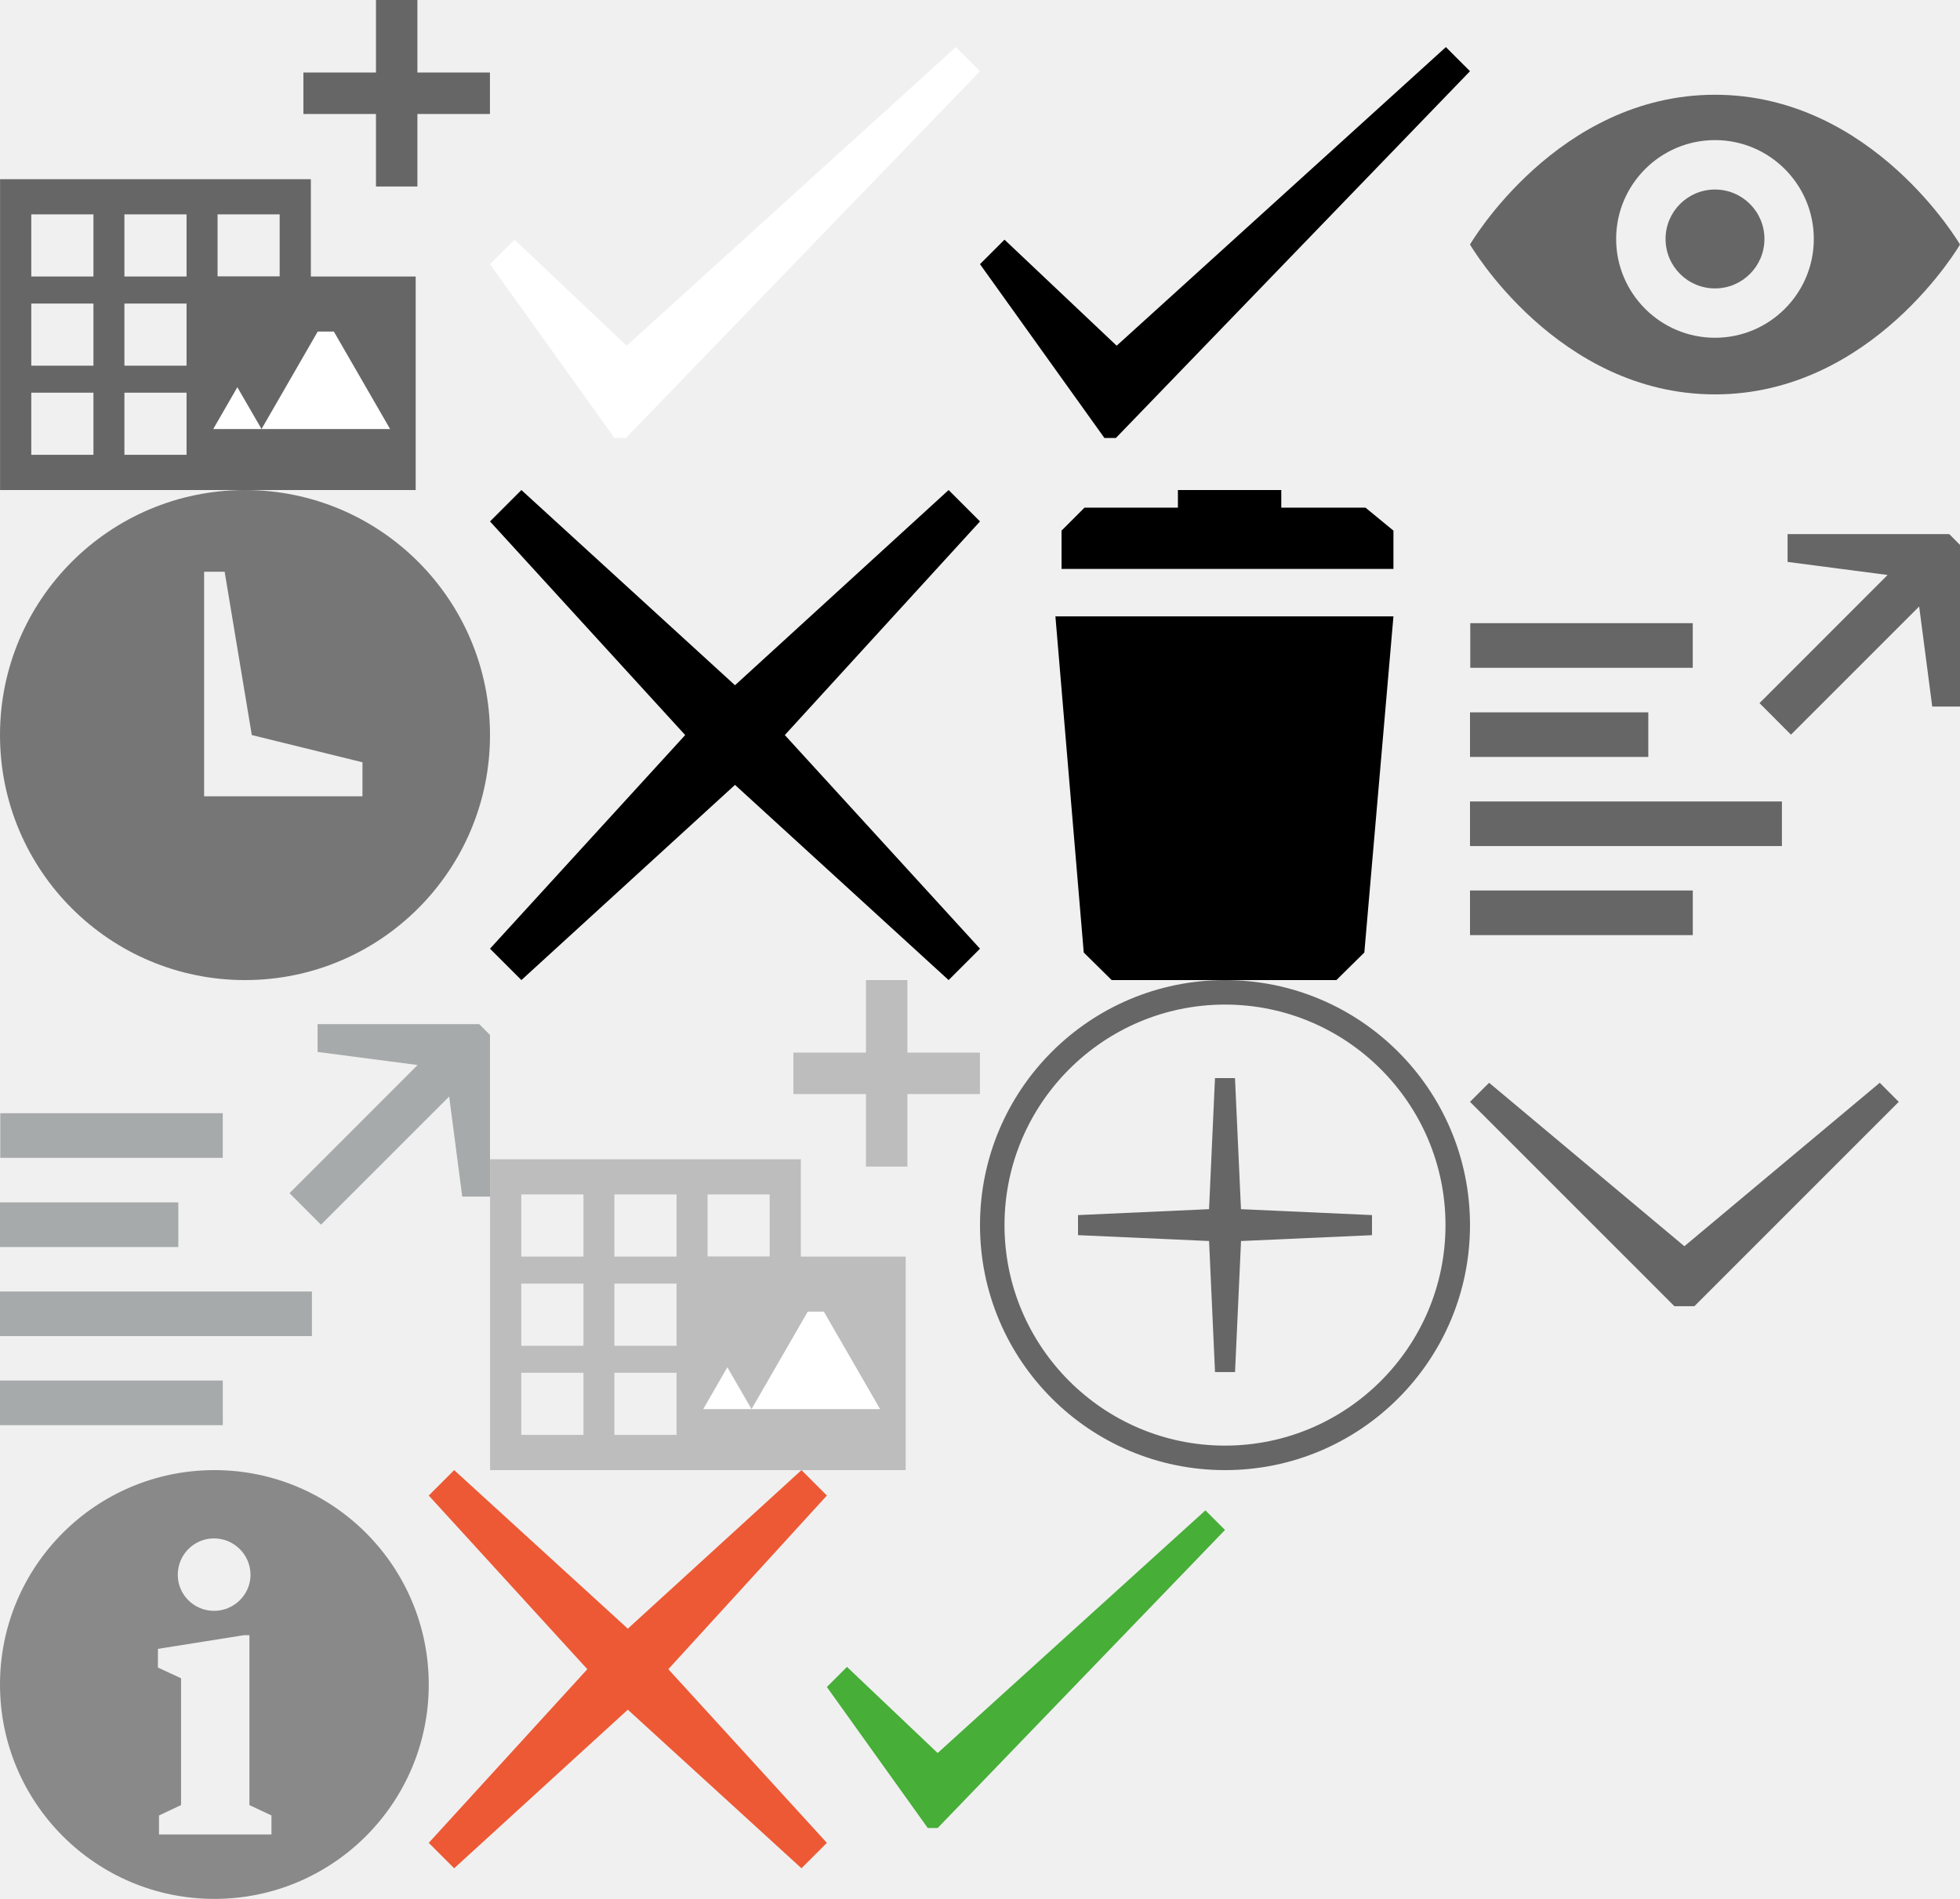
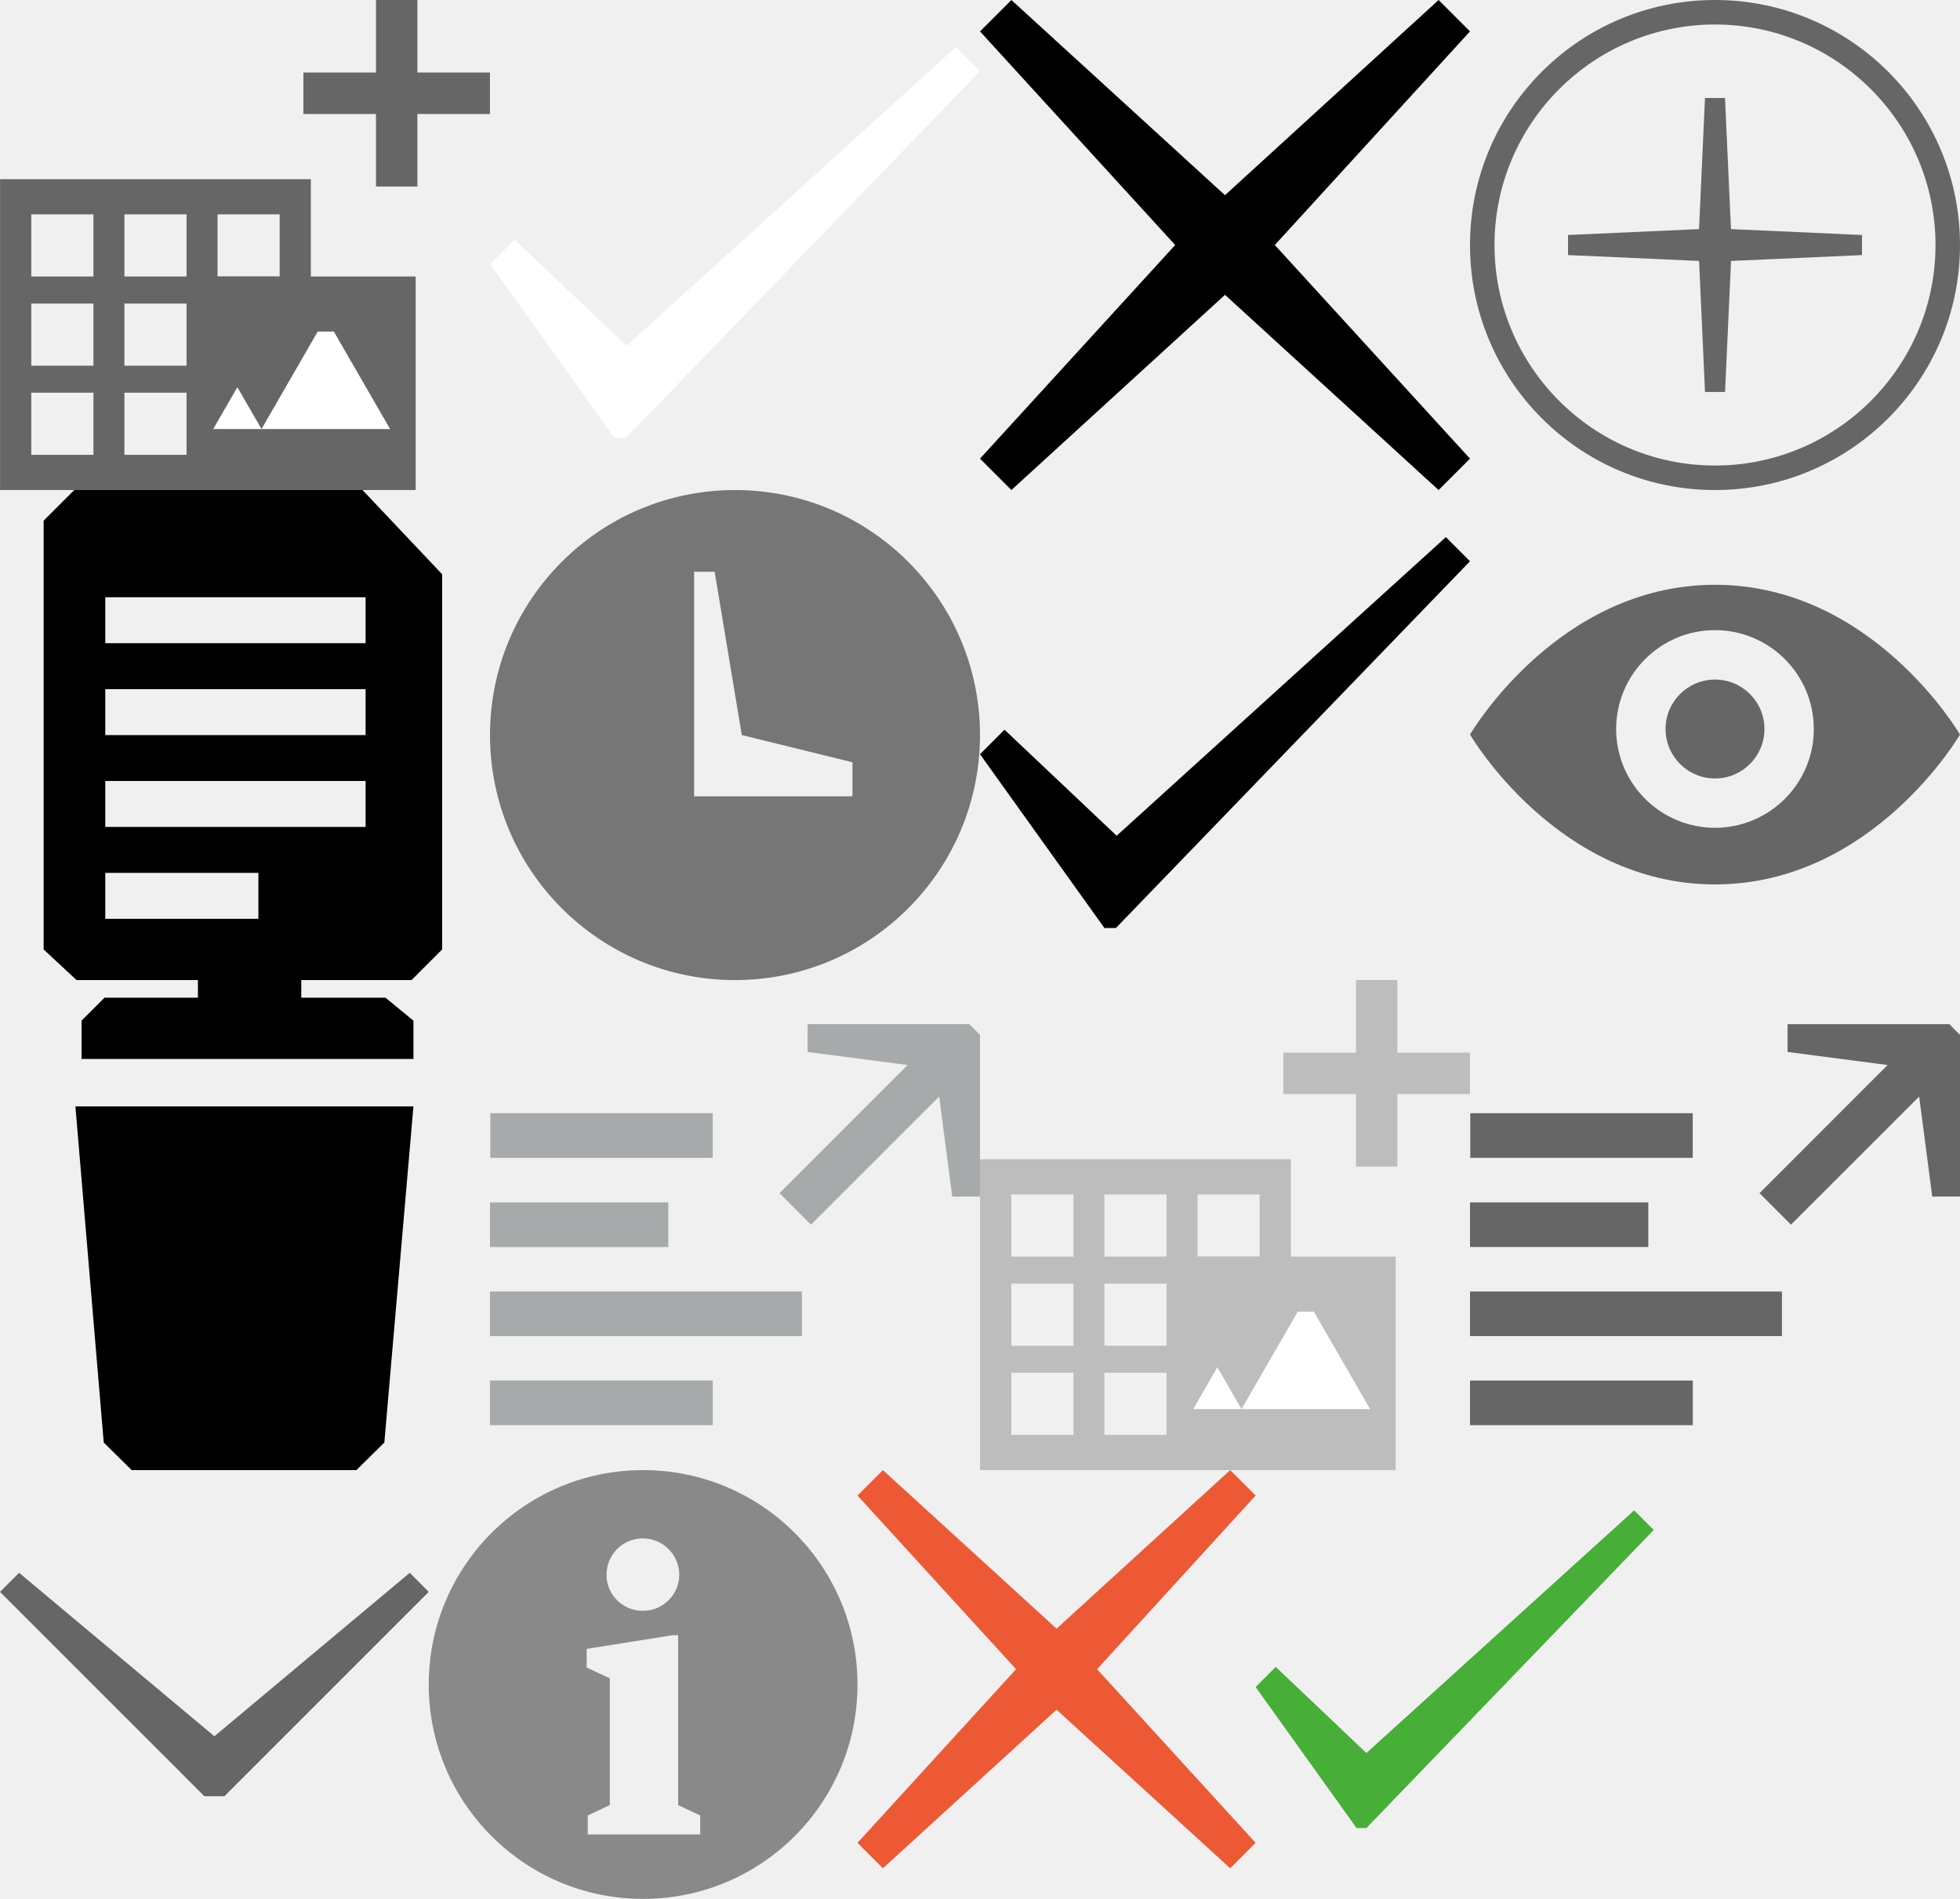
<svg xmlns="http://www.w3.org/2000/svg" width="64" height="62" viewBox="0 0 64 62">
  <view id="add-image" viewBox="0 0 16 16" />
  <svg width="16" height="16" viewBox="0 0 25 25">
    <g fill="#666">
      <path d="M15.48 3.7h9.517v2.115H15.48z" />
      <path d="M19.182 0h2.114v9.515h-2.114z" />
    </g>
    <path fill="#666" d="M.003 9.142V25H15.86V9.142H.004zm11.095 1.794h3.17v3.172H11.1v-3.172zm-6.33 12.267H1.596v-3.17h3.172v3.17zm0-4.547H1.596v-3.17h3.172v3.17zm0-4.55H1.596v-3.17h3.172v3.17zm4.75 9.097h-3.17v-3.17h3.17v3.17zm0-4.547h-3.17v-3.17h3.17v3.17zm0-4.55h-3.17v-3.17h3.17v3.17zm4.9 9.247h-3.47v-3.47h3.47v3.47zm0-4.547h-3.47v-3.47h3.47v3.47z" />
    <path fill="#666" d="M9.578 14.107h11.63V25H9.58z" />
    <g fill="#FFF">
      <path d="M16.21 16.915h.823l1.23 2.13 1.64 2.843h-6.56l1.64-2.844M12.11 19.755l.616 1.064.617 1.068H10.88l.617-1.07" />
    </g>
  </svg>
-   <view id="add-image-grey" viewBox="16 32 16 16" />
-   <svg width="16" height="16" viewBox="0 0 25 25" x="16" y="32">
+   <view id="add-image-grey" viewBox="32 32 16 16" />
+   <svg width="16" height="16" viewBox="0 0 25 25" x="32" y="32">
    <g fill="none" fill-rule="evenodd">
      <g transform="translate(15)" fill="#BDBDBD">
        <path d="M.48 3.7h9.517v2.115H.48z" />
        <path d="M4.182 0h2.114v9.515H4.182z" />
      </g>
      <path d="M.003 9.142V25H15.86V9.142H.004zm11.095 1.794h3.17v3.172H11.1v-3.172zm-6.33 12.267H1.596v-3.17h3.172v3.17zm0-4.547H1.596v-3.17h3.172v3.17zm0-4.55H1.596v-3.17h3.172v3.17zm4.75 9.097h-3.17v-3.17h3.17v3.17zm0-4.547h-3.17v-3.17h3.17v3.17zm0-4.55h-3.17v-3.17h3.17v3.17zm4.9 9.247h-3.47v-3.47h3.47v3.47zm0-4.547h-3.47v-3.47h3.47v3.47z" fill="#BDBDBD" />
      <path fill="#BDBDBD" d="M9.578 14.107h11.63V25H9.58z" />
      <g transform="translate(10 16)" fill="#FFF">
        <path d="M6.21.915h.823l1.23 2.13 1.64 2.843h-6.56l1.64-2.844L6.212.914zM2.11 3.755l.616 1.064.617 1.068H.88l.617-1.07.612-1.063z" />
      </g>
    </g>
  </svg>
-   <view id="clock" viewBox="0 16 16 16" />
-   <svg width="16" height="16" viewBox="0 0 18 18" y="16">
+   <view id="article" viewBox="0 16 16 16" />
+   <svg width="16" height="16" viewBox="0 0 128 128" y="16">
+     <path d="M94.8 0H19.4l-8 8v112l8.6 8h87.5l8-8V22L94.7 0zM67.5 112h-40v-12h40v12zm28-24h-68V76h68v12zm0-24h-68V52h68v12zm0-24h-68V28h68v12z" />
+   </svg>
+   <view id="clock" viewBox="16 16 16 16" />
+   <svg width="16" height="16" viewBox="0 0 18 18" x="16" y="16">
    <path d="M9 0C4.03 0 0 4.032 0 9c0 4.97 4.03 9 9 9s9-4.03 9-9c0-4.968-4.03-9-9-9zm4.315 11.25H7.498V3h.754l.998 6 4.065 1v1.25z" fill="#767676" fill-rule="evenodd" />
  </svg>
-   <view id="cross" viewBox="16 16 16 16" />
-   <svg width="16" height="16" viewBox="0 0 128 128" x="16" y="16">
+   <view id="cross" viewBox="32 0 16 16" />
+   <svg width="16" height="16" viewBox="0 0 128 128" x="32">
    <path d="M0 119.8l8.2 8.2 62.6-57.2L128 8.2 119.8 0 57.2 57.2zm119.8 8.2l8.2-8.2-57.2-62.6L8.2 0 0 8.2l57.2 62.6z" />
  </svg>
-   <view id="cross-red" viewBox="14 48 13 13" />
-   <svg width="13" height="13" viewBox="1.5 1.5 13 13" x="14" y="48">
+   <view id="cross-red" viewBox="28 48 13 13" />
+   <svg width="13" height="13" viewBox="1.5 1.5 13 13" x="28" y="48">
    <path fill="#ED5935" d="M14.5 2.33l-.83-.83L8 6.677 2.33 1.5l-.83.83L6.678 8 1.5 13.67l.83.83L8 9.322l5.67 5.178.83-.83L9.323 8" />
  </svg>
-   <view id="delete" viewBox="32 16 16 16" />
-   <svg width="16" height="16" viewBox="0 0 128 128" x="32" y="16">
+   <view id="delete" viewBox="0 32 16 16" />
+   <svg width="16" height="16" viewBox="0 0 128 128" y="32">
    <path d="M100.7 4.6h-22V0h-27v4.6H27.3l-6 6v10H108v-10zM64 33H19.7l7.4 87.8 7.3 7.2h58.7l7.3-7.2L108 33z" />
  </svg>
-   <view id="down-arrow" viewBox="48 32 14 14" />
-   <svg width="14" height="14" viewBox="0 0 14 14" x="48" y="32">
+   <view id="down-arrow" viewBox="0 48 14 14" />
+   <svg width="14" height="14" viewBox="0 0 14 14" y="48">
    <path fill="#666" d="M13.38 3.353L7 8.69.624 3.353 0 3.975 5.757 9.73l.917.918h.653l.917-.917L14 3.976" />
  </svg>
-   <view id="info-grey" viewBox="0 48 14 14" />
-   <svg width="14" height="14" viewBox="0 0 14 14" y="48">
+   <view id="info-grey" viewBox="14 48 14 14" />
+   <svg width="14" height="14" viewBox="0 0 14 14" x="14" y="48">
    <path fill="#898989" d="M7 0C3.134 0 0 3.134 0 7c0 3.868 3.134 7 7 7s7-3.133 7-7c0-3.866-3.134-7-7-7zm-.008 2.23c.648 0 1.188.53 1.188 1.19 0 .646-.54 1.175-1.188 1.175-.66 0-1.187-.528-1.187-1.176 0-.66.528-1.19 1.187-1.19zm1.87 9.666h-3.67v-.62l.72-.34v-4.14l-.755-.35v-.61l2.807-.446h.18v5.547l.72.338v.62z" />
  </svg>
-   <view id="plus" viewBox="32 32 16 16" />
-   <svg width="16" height="16" viewBox="0 0 18 18" x="32" y="32">
+   <view id="plus" viewBox="48 0 16 16" />
+   <svg width="16" height="16" viewBox="0 0 18 18" x="48">
    <path fill="#666" d="M9 .9c4.467 0 8.1 3.634 8.1 8.1 0 4.467-3.633 8.1-8.1 8.1S.9 13.467.9 9C.9 4.534 4.534.9 9 .9M9 0C4.03 0 0 4.03 0 9s4.03 9 9 9 9-4.03 9-9-4.03-9-9-9z" />
    <path fill="#666" d="M14.4 8.632l-4.813-.217-.22-4.815h-.735l-.218 4.815-4.813.217v.737l4.814.216.218 4.814h.736l.22-4.814L14.4 9.37" />
  </svg>
-   <view id="preview-eye" viewBox="48 0 16 16" />
-   <svg width="16" height="16" viewBox="0 0 20 20" x="48">
+   <view id="preview-eye" viewBox="48 16 16 16" />
+   <svg width="16" height="16" viewBox="0 0 20 20" x="48" y="16">
    <path fill="#666" d="M10 3.867C3.56 3.867 0 9.98 0 9.98s3.56 6.116 10 6.116c6.44 0 10-6.116 10-6.116s-3.56-6.113-10-6.113zm0 9.918c-2.225 0-4.035-1.81-4.035-4.032 0-2.226 1.81-4.035 4.035-4.035s4.033 1.81 4.033 4.035c0 2.224-1.808 4.032-4.033 4.032z" />
    <circle fill="#666" cx="10" cy="9.753" r="2.018" />
  </svg>
-   <view id="publish" viewBox="48 16 16 16" />
-   <svg width="16" height="16" viewBox="0 0 18 18" x="48" y="16">
+   <view id="publish" viewBox="48 32 16 16" />
+   <svg width="16" height="16" viewBox="0 0 18 18" x="48" y="32">
    <g fill="#666">
      <path d="M0 8.166h6.55v1.638H0zM0 14.71h8.184v1.638H0zM0 11.44h11.458v1.638H0zM.01 4.89h8.173V6.53H.01zM15.34 3.12l-4.705 4.707 1.156 1.158L16.5 4.278l.48 3.675H18V2.015l-.396-.397h-5.938V2.64" />
    </g>
  </svg>
-   <view id="publish-disabled" viewBox="0 32 16 16" />
-   <svg width="16" height="16" viewBox="0 0 18 18" y="32">
+   <view id="publish-disabled" viewBox="16 32 16 16" />
+   <svg width="16" height="16" viewBox="0 0 18 18" x="16" y="32">
    <g fill="#A7AAAA">
      <path d="M0 8.166h6.55v1.64H0zM0 14.71h8.184v1.638H0zM0 11.44h11.458v1.638H0zM.01 4.89h8.173V6.53H.01zM15.34 3.12l-4.705 4.707 1.156 1.158L16.5 4.278l.48 3.675H18V2.015l-.396-.397h-5.938V2.64" />
    </g>
  </svg>
-   <view id="tick" viewBox="32 0 16 16" />
-   <svg width="16" height="16" viewBox="0 0 128 128" x="32">
+   <view id="tick" viewBox="32 16 16 16" />
+   <svg width="16" height="16" viewBox="0 0 128 128" x="32" y="16">
    <path d="M128 18.6l-6.3-6.3-86 78L6.4 62.6 0 69l32.5 45.4h3z" />
  </svg>
-   <view id="tick-green" viewBox="27 48 13 13" />
-   <svg width="13" height="13" viewBox="1.5 1.5 13 13" x="27" y="48">
+   <view id="tick-green" viewBox="41 48 13 13" />
+   <svg width="13" height="13" viewBox="1.5 1.5 13 13" x="41" y="48">
    <path fill="#47AE38" d="M14.5 3.454l-.64-.64-8.743 7.923-2.96-2.812-.657.657 3.295 4.604h.322" />
  </svg>
  <view id="tick-selected" viewBox="16 0 16 16" />
  <svg width="16" height="16" viewBox="0 0 128 128" x="16">
    <path fill="#FFF" d="M128 18.6l-6.3-6.3-86 78L6.4 62.6 0 69l32.5 45.4h3z" />
  </svg>
</svg>
